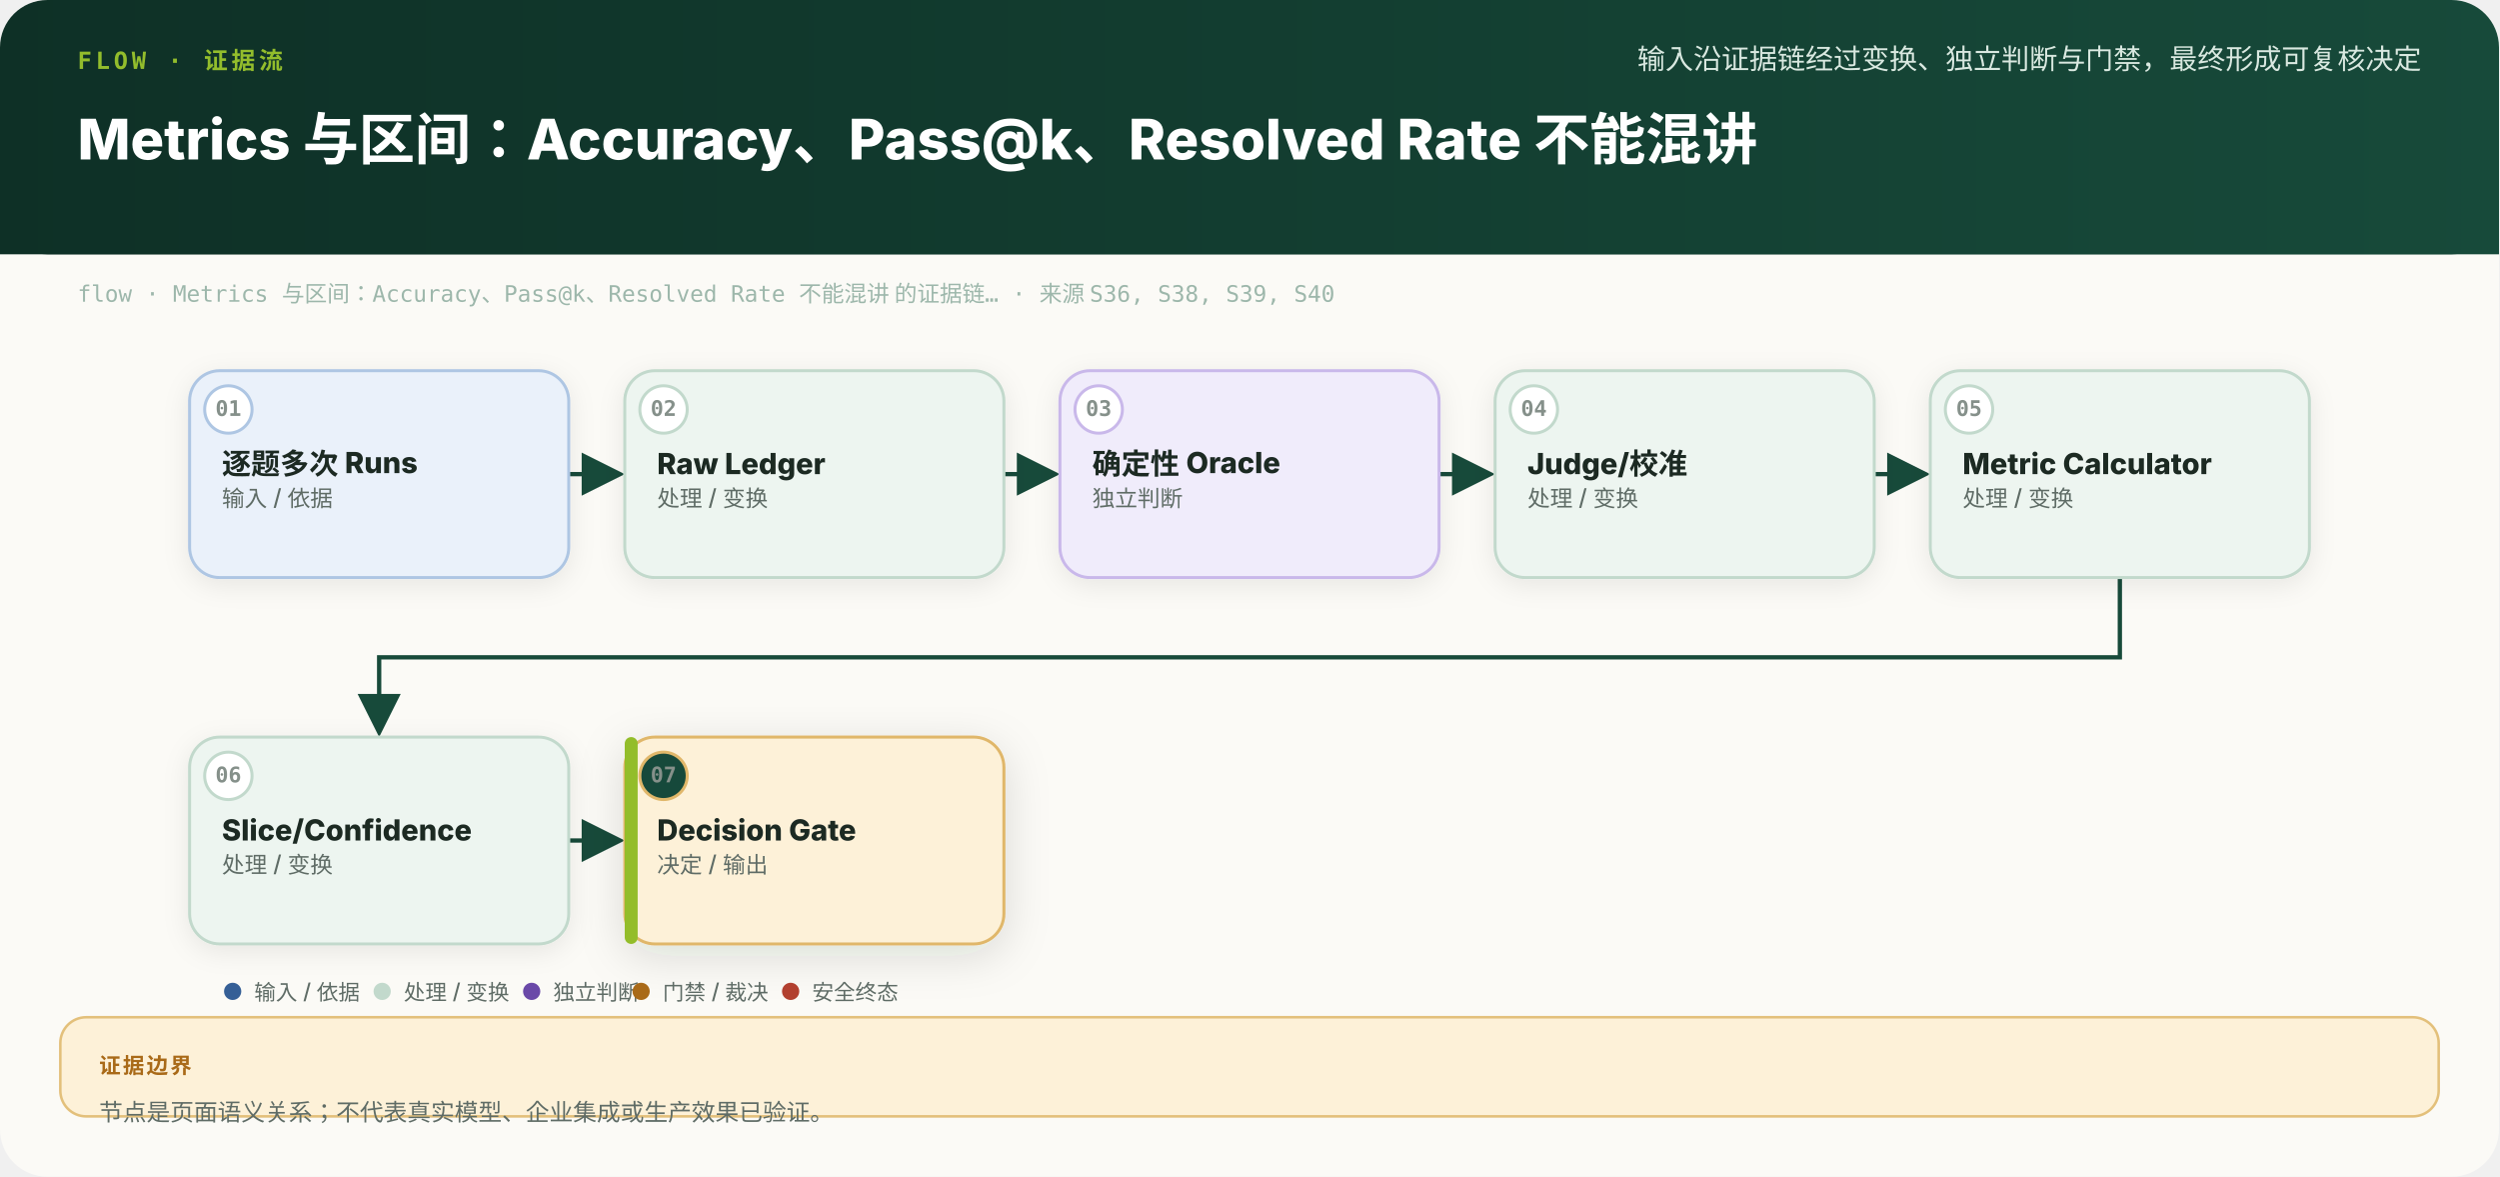
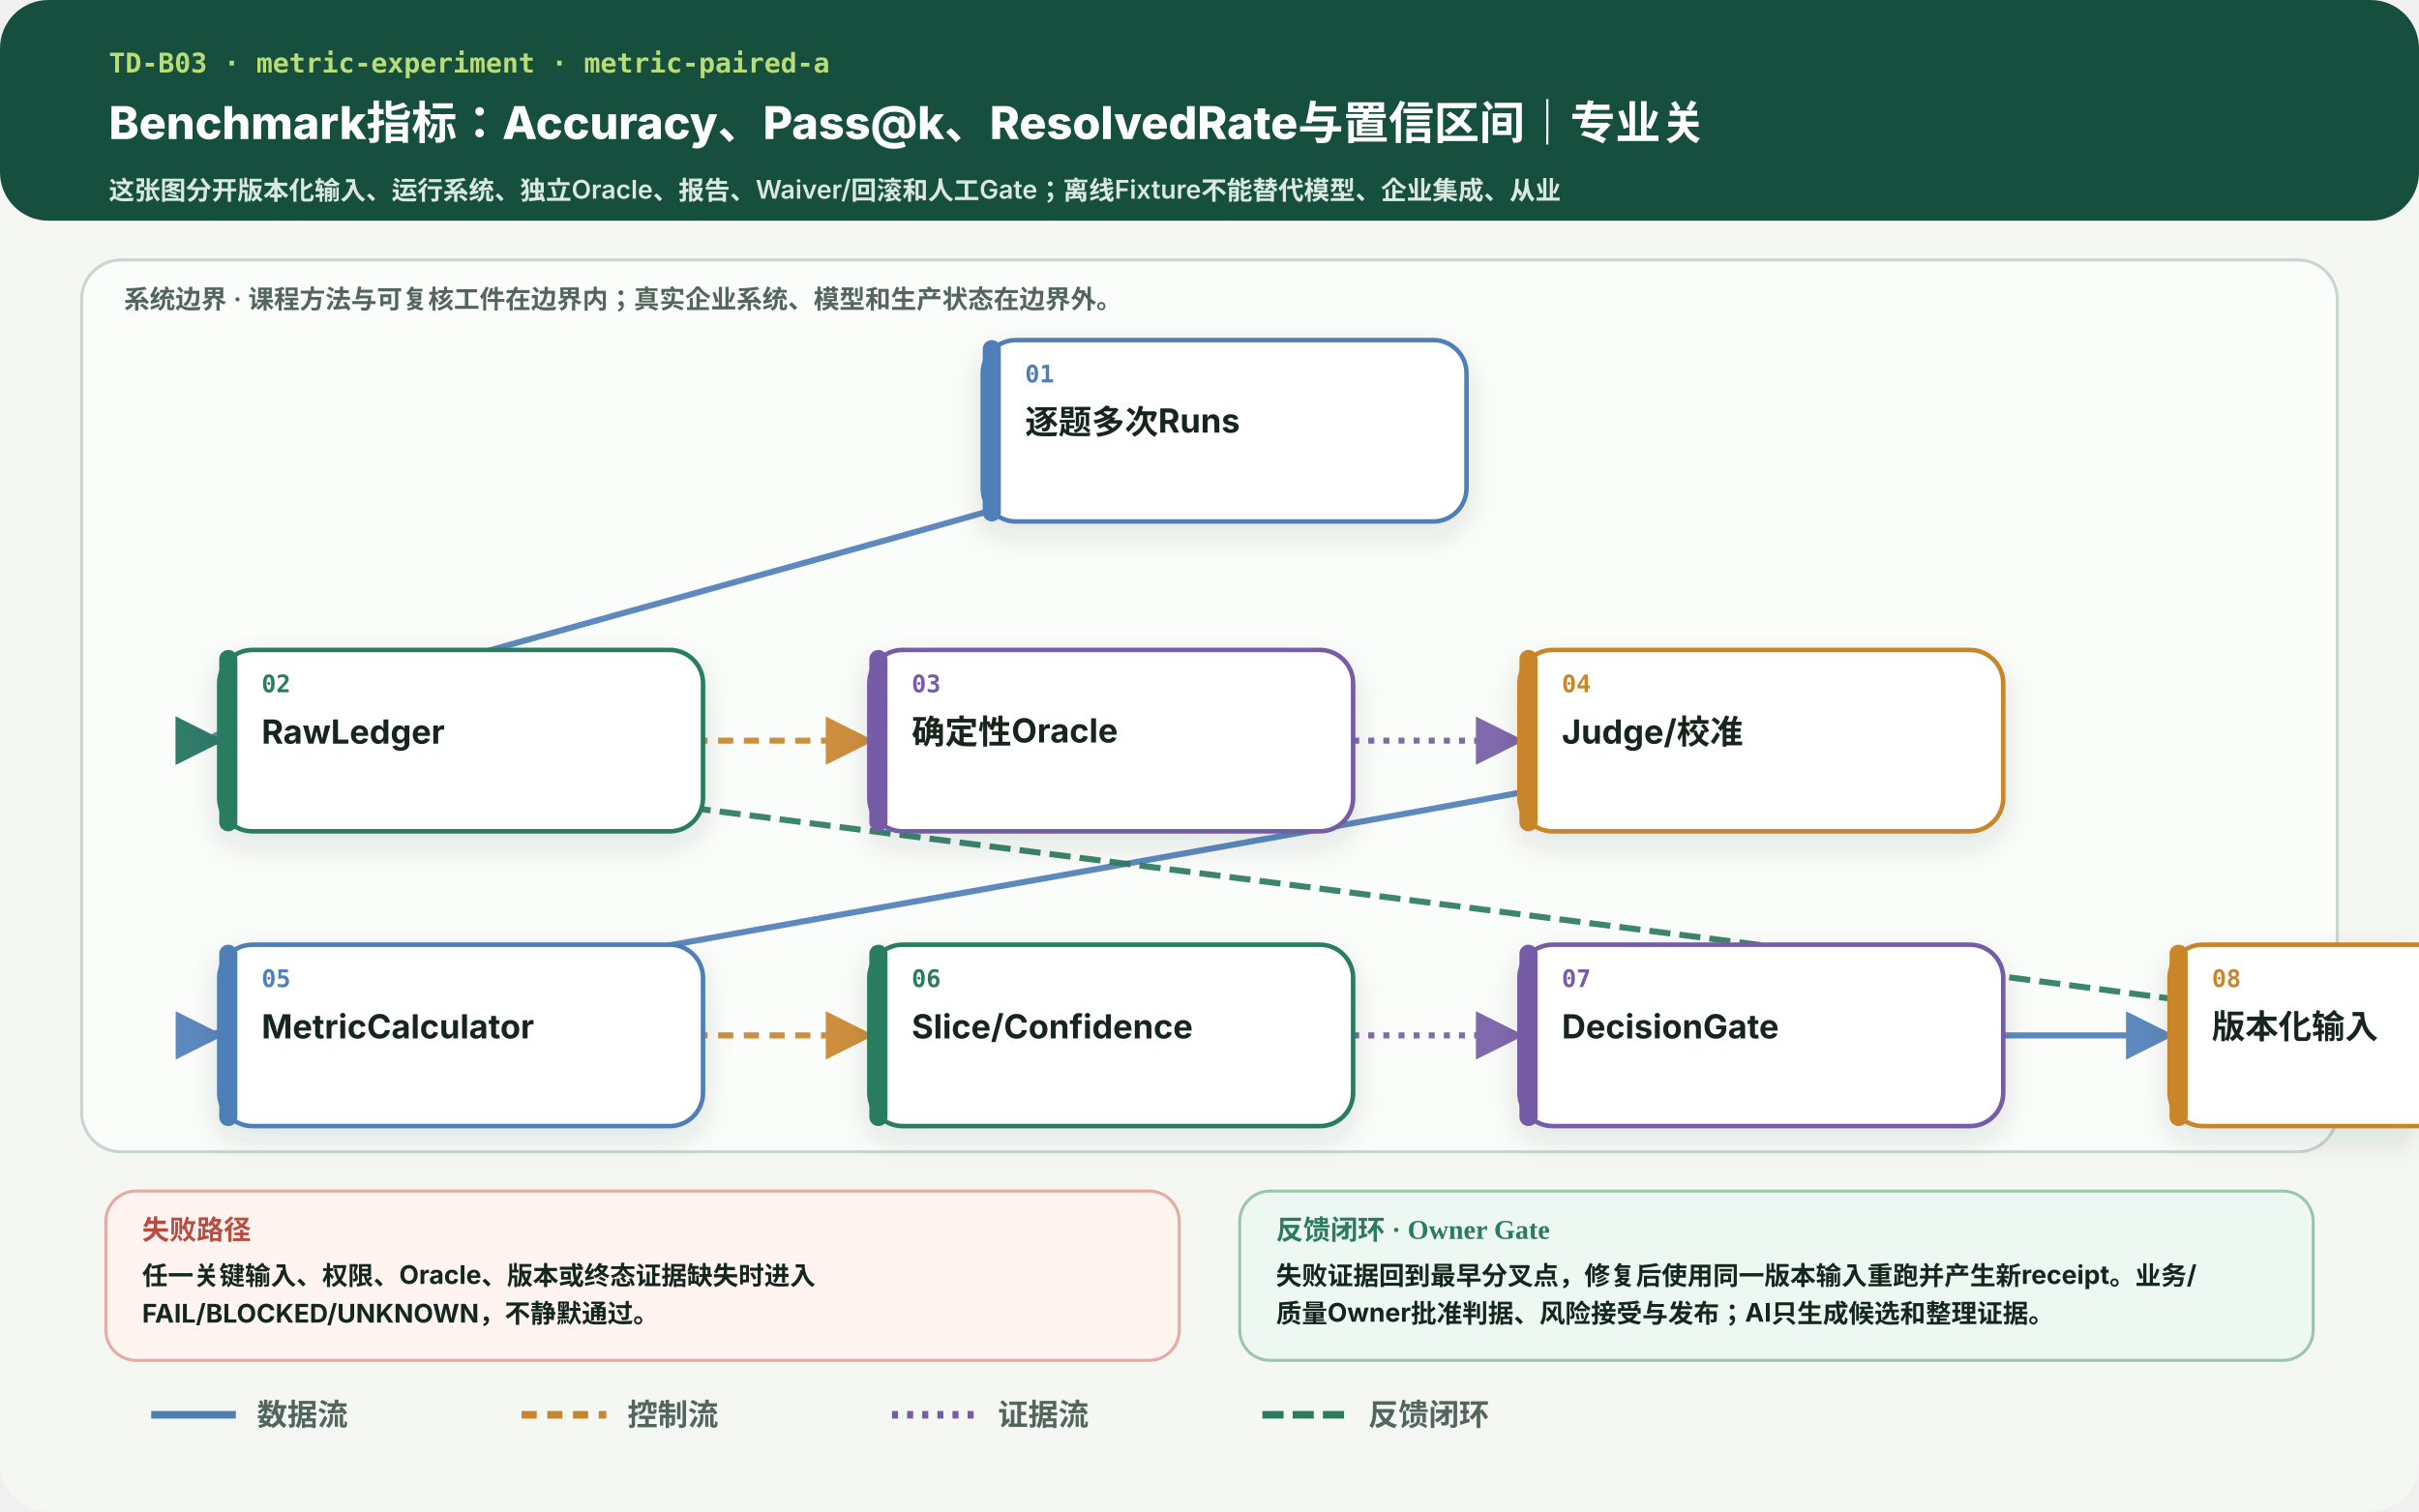
- <svg xmlns="http://www.w3.org/2000/svg" role="img" aria-labelledby="title desc" viewBox="0 0 1160 546" width="1160" height="546">
-   <linearGradient id="ds-header-grad" x1="0" y1="0" x2="1" y2="0">
-     <stop offset="0" stop-color="#0e3026" />
-     <stop offset="1" stop-color="#174a3a" />
-   </linearGradient>
+ <svg xmlns="http://www.w3.org/2000/svg" role="img" aria-labelledby="title desc" viewBox="0 0 1600 1000" width="1600" height="1000">
  <defs>
-     <filter id="ds-soft" x="-20%" y="-20%" width="140%" height="150%">
-       <feDropShadow dx="0" dy="3" stdDeviation="6" flood-color="#0e3026" flood-opacity="0.08" />
+     <filter id="shadow" x="-15%" y="-15%" width="130%" height="140%">
+       <feDropShadow dx="0" dy="8" stdDeviation="10" flood-color="#173f32" flood-opacity="0.12" />
    </filter>
-     <filter id="ds-strong" x="-20%" y="-20%" width="140%" height="150%">
-       <feDropShadow dx="0" dy="5" stdDeviation="10" flood-color="#0e3026" flood-opacity="0.13" />
-     </filter>
-     <marker id="ds-arw-forest" markerWidth="10" markerHeight="10" refX="8" refY="5" orient="auto">
-       <path d="M0 0 L10 5 L0 10 z" fill="#174a3a" />
+     <marker id="arrow-data" viewBox="0 0 10 10" refX="9" refY="5" markerWidth="8" markerHeight="8" orient="auto-start-reverse">
+       <path d="M 0 0 L 10 5 L 0 10 z" fill="#4f7fb8" />
    </marker>
-     <marker id="ds-arw-amber" markerWidth="10" markerHeight="10" refX="8" refY="5" orient="auto">
-       <path d="M0 0 L10 5 L0 10 z" fill="#a96a18" />
+     <marker id="arrow-control" viewBox="0 0 10 10" refX="9" refY="5" markerWidth="8" markerHeight="8" orient="auto-start-reverse">
+       <path d="M 0 0 L 10 5 L 0 10 z" fill="#c9852c" />
    </marker>
-     <marker id="ds-arw-red" markerWidth="10" markerHeight="10" refX="8" refY="5" orient="auto">
-       <path d="M0 0 L10 5 L0 10 z" fill="#b2402f" />
+     <marker id="arrow-evidence" viewBox="0 0 10 10" refX="9" refY="5" markerWidth="8" markerHeight="8" orient="auto-start-reverse">
+       <path d="M 0 0 L 10 5 L 0 10 z" fill="#765ca6" />
    </marker>
-     <marker id="ds-arw-soft" markerWidth="10" markerHeight="10" refX="8" refY="5" orient="auto">
-       <path d="M0 0 L10 5 L0 10 z" fill="#85908a" />
+     <marker id="arrow-feedback" viewBox="0 0 10 10" refX="9" refY="5" markerWidth="8" markerHeight="8" orient="auto-start-reverse">
+       <path d="M 0 0 L 10 5 L 0 10 z" fill="#2c7b61" />
    </marker>
  </defs>
-   <style>
-     .ds-bg{fill:#fbfaf6}
-     .ds-header{fill:url(#ds-header-grad)}
-     .ds-eyebrow{font:700 11px ui-monospace,SFMono-Regular,Menlo,Consolas,monospace;letter-spacing:.16em;fill:#93bd2c}
-     .ds-title{font:800 26px -apple-system,BlinkMacSystemFont,"Segoe UI","PingFang SC","Hiragino Sans GB","Microsoft YaHei",sans-serif;fill:#ffffff}
-     .ds-subtitle{font:500 13px -apple-system,BlinkMacSystemFont,"Segoe UI","PingFang SC","Hiragino Sans GB","Microsoft YaHei",sans-serif;fill:#d9e8e0}
-     .ds-source{font:500 10.5px ui-monospace,SFMono-Regular,Menlo,Consolas,monospace;fill:#9db7ab}
-     .ds-section{font:800 11px ui-monospace,SFMono-Regular,Menlo,Consolas,monospace;letter-spacing:.12em;fill:#174a3a}
-     .ds-foot{font:500 11px -apple-system,BlinkMacSystemFont,"Segoe UI","PingFang SC","Hiragino Sans GB","Microsoft YaHei",sans-serif;fill:#5f6c66}
-     .ds-footbadge{font:800 10px ui-monospace,SFMono-Regular,Menlo,Consolas,monospace;letter-spacing:.1em;fill:#a96a18}
-     .ds-node rect{stroke-width:1.4}
-     .ds-node-title{font:800 13.5px -apple-system,BlinkMacSystemFont,"Segoe UI","PingFang SC","Hiragino Sans GB","Microsoft YaHei",sans-serif;fill:#1c2924}
-     .ds-node-detail{font:500 10.5px -apple-system,BlinkMacSystemFont,"Segoe UI","PingFang SC","Hiragino Sans GB","Microsoft YaHei",sans-serif;fill:#5f6c66}
-     .ds-node-index{font:800 10px ui-monospace,SFMono-Regular,Menlo,Consolas,monospace;fill:#85908a}
-     .ds-edge{fill:none;stroke:#174a3a;stroke-width:2}
-     .ds-edge-label{font:600 9.5px -apple-system,BlinkMacSystemFont,"Segoe UI","PingFang SC","Hiragino Sans GB","Microsoft YaHei",sans-serif;fill:#5f6c66;paint-order:stroke;stroke:#fbfaf6;stroke-width:4px}
-     .ds-legend{font:500 10px -apple-system,BlinkMacSystemFont,"Segoe UI","PingFang SC","Hiragino Sans GB","Microsoft YaHei",sans-serif;fill:#5f6c66}
- </style>
-   <rect class="ds-bg" width="1160" height="546" rx="22" />
-   <rect class="ds-header" x="0" y="0" width="1160" height="118" rx="22" />
-   <rect class="ds-header" x="0" y="96" width="1160" height="22" />
-   <text class="ds-eyebrow" x="36" y="32">FLOW · 证据流</text>
-   <text class="ds-subtitle" x="1124" y="32" text-anchor="end">输入沿证据链经过变换、独立判断与门禁，最终形成可复核决定</text>
-   <text class="ds-title" x="36" y="74">Metrics 与区间：Accuracy、Pass@k、Resolved Rate 不能混讲</text>
-   <text class="ds-source" x="36" y="140">flow · Metrics 与区间：Accuracy、Pass@k、Resolved Rate 不能混讲 的证据链… · 来源 S36, S38, S39, S40</text>
-   <path d="M 264 220 L 286 220" fill="none" stroke="#174a3a" stroke-width="2" marker-end="url(#ds-arw-forest)" />
-   <path d="M 466 220 L 488 220" fill="none" stroke="#174a3a" stroke-width="2" marker-end="url(#ds-arw-forest)" />
-   <path d="M 668 220 L 690 220" fill="none" stroke="#174a3a" stroke-width="2" marker-end="url(#ds-arw-forest)" />
-   <path d="M 870 220 L 892 220" fill="none" stroke="#174a3a" stroke-width="2" marker-end="url(#ds-arw-forest)" />
-   <path d="M 984 268 V 305 H 176 V 338" fill="none" stroke="#174a3a" stroke-width="2" marker-end="url(#ds-arw-forest)" />
-   <path d="M 264 390 L 286 390" fill="none" stroke="#174a3a" stroke-width="2" marker-end="url(#ds-arw-forest)" />
-   <g class="ds-node" filter="url(#ds-soft)">
-     <rect x="88" y="172" width="176" height="96" rx="14" fill="#eaf1fa" stroke="#aec6e3" />
-     <circle cx="106" cy="190" r="11" fill="#ffffff" stroke="#aec6e3" stroke-width="1.4" />
-     <text class="ds-node-index" x="106" y="193" text-anchor="middle">01</text>
-     <text class="ds-node-title" x="103" y="220">逐题多次 Runs</text>
-     <text class="ds-node-detail" x="103" y="235">输入 / 依据</text>
+   <rect width="1600" height="1000" rx="32" fill="#f4f7f2" />
+   <rect x="0" y="0" width="1600" height="146" rx="32" fill="#174f3f" />
+   <text x="72" y="48" font-family="ui-monospace,SFMono-Regular,Menlo,monospace" font-size="18" font-weight="800" fill="#b8dd78">TD-B03 · metric-experiment · metric-paired-a</text>
+   <text x="72" y="92" text-anchor="start" font-family="-apple-system,BlinkMacSystemFont,'Segoe UI','PingFang SC',sans-serif" font-size="30" font-weight="800" fill="#ffffff">Benchmark指标：Accuracy、Pass@k、ResolvedRate与置信区间｜专业关</text>
+   <text x="72" y="132" text-anchor="start" font-family="-apple-system,BlinkMacSystemFont,'Segoe UI','PingFang SC',sans-serif" font-size="17" font-weight="600" fill="#d9e9df">这张图分开版本化输入、运行系统、独立Oracle、报告、Waiver/回滚和人工Gate；离线Fixture不能替代模型、企业集成、从业</text>
+   <rect x="54" y="172" width="1492" height="590" rx="26" fill="#fbfdfb" stroke="#c9d6cf" stroke-width="2" />
+   <text x="82" y="204" font-size="17" font-weight="800" fill="#52665e">系统边界 · 课程方法与可复核工件在边界内；真实企业系统、模型和生产状态在边界外。</text>
+   <path d="M 810 285 C 885 285, 70 490, 145 490" fill="none" stroke="#4f7fb8" stroke-width="4" stroke-dasharray="" marker-end="url(#arrow-data)" opacity="0.92" />
+   <path d="M 305 490 C 380 490, 500 490, 575 490" fill="none" stroke="#c9852c" stroke-width="4" stroke-dasharray="10 7" marker-end="url(#arrow-control)" opacity="0.92" />
+   <path d="M 735 490 C 810 490, 930 490, 1005 490" fill="none" stroke="#765ca6" stroke-width="4" stroke-dasharray="4 6" marker-end="url(#arrow-evidence)" opacity="0.92" />
+   <path d="M 1165 490 C 1240 490, 70 685, 145 685" fill="none" stroke="#4f7fb8" stroke-width="4" stroke-dasharray="" marker-end="url(#arrow-data)" opacity="0.92" />
+   <path d="M 305 685 C 380 685, 500 685, 575 685" fill="none" stroke="#c9852c" stroke-width="4" stroke-dasharray="10 7" marker-end="url(#arrow-control)" opacity="0.92" />
+   <path d="M 735 685 C 810 685, 930 685, 1005 685" fill="none" stroke="#765ca6" stroke-width="4" stroke-dasharray="4 6" marker-end="url(#arrow-evidence)" opacity="0.92" />
+   <path d="M 1165 685 C 1240 685, 1360 685, 1435 685" fill="none" stroke="#4f7fb8" stroke-width="4" stroke-dasharray="" marker-end="url(#arrow-data)" opacity="0.92" />
+   <path d="M 1595 685 C 1670 685, 70 490, 145 490" fill="none" stroke="#2c7b61" stroke-width="4" stroke-dasharray="14 6" marker-end="url(#arrow-feedback)" opacity="0.92" />
+   <g filter="url(#shadow)">
+     <rect x="650" y="225" width="320" height="120" rx="22" fill="#ffffff" stroke="#4f7fb8" stroke-width="3" />
+     <rect x="650" y="225" width="12" height="120" rx="6" fill="#4f7fb8" />
+     <text x="678" y="253" font-family="ui-monospace,SFMono-Regular,Menlo,monospace" font-size="16" font-weight="800" fill="#4f7fb8">01</text>
+     <text x="678" y="287" text-anchor="start" font-family="-apple-system,BlinkMacSystemFont,'Segoe UI','PingFang SC',sans-serif" font-size="22" font-weight="700" fill="#13261f">逐题多次Runs</text>
  </g>
-   <g class="ds-node" filter="url(#ds-soft)">
-     <rect x="290" y="172" width="176" height="96" rx="14" fill="#edf5f0" stroke="#c2d9cc" />
-     <circle cx="308" cy="190" r="11" fill="#ffffff" stroke="#c2d9cc" stroke-width="1.4" />
-     <text class="ds-node-index" x="308" y="193" text-anchor="middle">02</text>
-     <text class="ds-node-title" x="305" y="220">Raw Ledger</text>
-     <text class="ds-node-detail" x="305" y="235">处理 / 变换</text>
+   <g filter="url(#shadow)">
+     <rect x="145" y="430" width="320" height="120" rx="22" fill="#ffffff" stroke="#2c7b61" stroke-width="3" />
+     <rect x="145" y="430" width="12" height="120" rx="6" fill="#2c7b61" />
+     <text x="173" y="458" font-family="ui-monospace,SFMono-Regular,Menlo,monospace" font-size="16" font-weight="800" fill="#2c7b61">02</text>
+     <text x="173" y="492" text-anchor="start" font-family="-apple-system,BlinkMacSystemFont,'Segoe UI','PingFang SC',sans-serif" font-size="22" font-weight="700" fill="#13261f">RawLedger</text>
  </g>
-   <g class="ds-node" filter="url(#ds-soft)">
-     <rect x="492" y="172" width="176" height="96" rx="14" fill="#f0ecfb" stroke="#c9b8ea" />
-     <circle cx="510" cy="190" r="11" fill="#ffffff" stroke="#c9b8ea" stroke-width="1.4" />
-     <text class="ds-node-index" x="510" y="193" text-anchor="middle">03</text>
-     <text class="ds-node-title" x="507" y="220">确定性 Oracle</text>
-     <text class="ds-node-detail" x="507" y="235">独立判断</text>
+   <g filter="url(#shadow)">
+     <rect x="575" y="430" width="320" height="120" rx="22" fill="#ffffff" stroke="#765ca6" stroke-width="3" />
+     <rect x="575" y="430" width="12" height="120" rx="6" fill="#765ca6" />
+     <text x="603" y="458" font-family="ui-monospace,SFMono-Regular,Menlo,monospace" font-size="16" font-weight="800" fill="#765ca6">03</text>
+     <text x="603" y="492" text-anchor="start" font-family="-apple-system,BlinkMacSystemFont,'Segoe UI','PingFang SC',sans-serif" font-size="22" font-weight="700" fill="#13261f">确定性Oracle</text>
  </g>
-   <g class="ds-node" filter="url(#ds-soft)">
-     <rect x="694" y="172" width="176" height="96" rx="14" fill="#edf5f0" stroke="#c2d9cc" />
-     <circle cx="712" cy="190" r="11" fill="#ffffff" stroke="#c2d9cc" stroke-width="1.4" />
-     <text class="ds-node-index" x="712" y="193" text-anchor="middle">04</text>
-     <text class="ds-node-title" x="709" y="220">Judge/校准</text>
-     <text class="ds-node-detail" x="709" y="235">处理 / 变换</text>
+   <g filter="url(#shadow)">
+     <rect x="1005" y="430" width="320" height="120" rx="22" fill="#ffffff" stroke="#c9852c" stroke-width="3" />
+     <rect x="1005" y="430" width="12" height="120" rx="6" fill="#c9852c" />
+     <text x="1033" y="458" font-family="ui-monospace,SFMono-Regular,Menlo,monospace" font-size="16" font-weight="800" fill="#c9852c">04</text>
+     <text x="1033" y="492" text-anchor="start" font-family="-apple-system,BlinkMacSystemFont,'Segoe UI','PingFang SC',sans-serif" font-size="22" font-weight="700" fill="#13261f">Judge/校准</text>
  </g>
-   <g class="ds-node" filter="url(#ds-soft)">
-     <rect x="896" y="172" width="176" height="96" rx="14" fill="#edf5f0" stroke="#c2d9cc" />
-     <circle cx="914" cy="190" r="11" fill="#ffffff" stroke="#c2d9cc" stroke-width="1.4" />
-     <text class="ds-node-index" x="914" y="193" text-anchor="middle">05</text>
-     <text class="ds-node-title" x="911" y="220">Metric Calculator</text>
-     <text class="ds-node-detail" x="911" y="235">处理 / 变换</text>
+   <g filter="url(#shadow)">
+     <rect x="145" y="625" width="320" height="120" rx="22" fill="#ffffff" stroke="#4f7fb8" stroke-width="3" />
+     <rect x="145" y="625" width="12" height="120" rx="6" fill="#4f7fb8" />
+     <text x="173" y="653" font-family="ui-monospace,SFMono-Regular,Menlo,monospace" font-size="16" font-weight="800" fill="#4f7fb8">05</text>
+     <text x="173" y="687" text-anchor="start" font-family="-apple-system,BlinkMacSystemFont,'Segoe UI','PingFang SC',sans-serif" font-size="22" font-weight="700" fill="#13261f">MetricCalculator</text>
  </g>
-   <g class="ds-node" filter="url(#ds-soft)">
-     <rect x="88" y="342" width="176" height="96" rx="14" fill="#edf5f0" stroke="#c2d9cc" />
-     <circle cx="106" cy="360" r="11" fill="#ffffff" stroke="#c2d9cc" stroke-width="1.4" />
-     <text class="ds-node-index" x="106" y="363" text-anchor="middle">06</text>
-     <text class="ds-node-title" x="103" y="390">Slice/Confidence</text>
-     <text class="ds-node-detail" x="103" y="405">处理 / 变换</text>
+   <g filter="url(#shadow)">
+     <rect x="575" y="625" width="320" height="120" rx="22" fill="#ffffff" stroke="#2c7b61" stroke-width="3" />
+     <rect x="575" y="625" width="12" height="120" rx="6" fill="#2c7b61" />
+     <text x="603" y="653" font-family="ui-monospace,SFMono-Regular,Menlo,monospace" font-size="16" font-weight="800" fill="#2c7b61">06</text>
+     <text x="603" y="687" text-anchor="start" font-family="-apple-system,BlinkMacSystemFont,'Segoe UI','PingFang SC',sans-serif" font-size="22" font-weight="700" fill="#13261f">Slice/Confidence</text>
  </g>
-   <g class="ds-node" filter="url(#ds-strong)">
-     <rect x="290" y="342" width="176" height="96" rx="14" fill="#fdf1d8" stroke="#e0b76a" stroke-width="2" />
-     <rect x="290" y="342" width="6" height="96" rx="3" fill="#93bd2c" />
-     <circle cx="308" cy="360" r="11" fill="#174a3a" stroke="#e0b76a" stroke-width="1.4" />
-     <text class="ds-node-index" x="308" y="363" text-anchor="middle" fill="#ffffff">07</text>
-     <text class="ds-node-title" x="305" y="390">Decision Gate</text>
-     <text class="ds-node-detail" x="305" y="405">决定 / 输出</text>
+   <g filter="url(#shadow)">
+     <rect x="1005" y="625" width="320" height="120" rx="22" fill="#ffffff" stroke="#765ca6" stroke-width="3" />
+     <rect x="1005" y="625" width="12" height="120" rx="6" fill="#765ca6" />
+     <text x="1033" y="653" font-family="ui-monospace,SFMono-Regular,Menlo,monospace" font-size="16" font-weight="800" fill="#765ca6">07</text>
+     <text x="1033" y="687" text-anchor="start" font-family="-apple-system,BlinkMacSystemFont,'Segoe UI','PingFang SC',sans-serif" font-size="22" font-weight="700" fill="#13261f">DecisionGate</text>
  </g>
-   <circle cx="108" cy="460" r="4" fill="#355f96" />
-   <text class="ds-legend" x="118" y="464">输入 / 依据</text>
-   <circle cx="177.4" cy="460" r="4" fill="#c2d9cc" />
-   <text class="ds-legend" x="187.4" y="464">处理 / 变换</text>
-   <circle cx="246.8" cy="460" r="4" fill="#6a49a8" />
-   <text class="ds-legend" x="256.8" y="464">独立判断</text>
-   <circle cx="297.6" cy="460" r="4" fill="#a96a18" />
-   <text class="ds-legend" x="307.6" y="464">门禁 / 裁决</text>
-   <circle cx="367" cy="460" r="4" fill="#b2402f" />
-   <text class="ds-legend" x="377" y="464">安全终态</text>
-   <rect x="28" y="472" width="1104" height="46" rx="12" fill="#fdf1d8" stroke="#e3c07b" stroke-width="1.2" />
-   <text class="ds-footbadge" x="46" y="498">证据边界</text>
-   <text class="ds-foot" x="46" y="520">节点是页面语义关系；不代表真实模型、企业集成或生产效果已验证。</text>
+   <g filter="url(#shadow)">
+     <rect x="1435" y="625" width="320" height="120" rx="22" fill="#ffffff" stroke="#c9852c" stroke-width="3" />
+     <rect x="1435" y="625" width="12" height="120" rx="6" fill="#c9852c" />
+     <text x="1463" y="653" font-family="ui-monospace,SFMono-Regular,Menlo,monospace" font-size="16" font-weight="800" fill="#c9852c">08</text>
+     <text x="1463" y="687" text-anchor="start" font-family="-apple-system,BlinkMacSystemFont,'Segoe UI','PingFang SC',sans-serif" font-size="22" font-weight="700" fill="#13261f">版本化输入</text>
+   </g>
+   <g transform="translate(70 788)">
+     <rect width="710" height="112" rx="20" fill="#fff4ef" stroke="#e5aaa2" stroke-width="2" />
+     <text x="24" y="32" font-size="18" font-weight="900" fill="#b84c42">失败路径</text>
+     <text x="24" y="62" text-anchor="start" font-family="-apple-system,BlinkMacSystemFont,'Segoe UI','PingFang SC',sans-serif" font-size="17" font-weight="650" fill="#13261f">任一关键输入、权限、Oracle、版本或终态证据缺失时进入</text>
+     <text x="24" y="87" text-anchor="start" font-family="-apple-system,BlinkMacSystemFont,'Segoe UI','PingFang SC',sans-serif" font-size="17" font-weight="650" fill="#13261f">FAIL/BLOCKED/UNKNOWN，不静默通过。</text>
+   </g>
+   <g transform="translate(820 788)">
+     <rect width="710" height="112" rx="20" fill="#eef8f2" stroke="#9bc6ac" stroke-width="2" />
+     <text x="24" y="32" font-size="18" font-weight="900" fill="#2c7b61">反馈闭环 · Owner Gate</text>
+     <text x="24" y="62" text-anchor="start" font-family="-apple-system,BlinkMacSystemFont,'Segoe UI','PingFang SC',sans-serif" font-size="17" font-weight="650" fill="#13261f">失败证据回到最早分叉点，修复后使用同一版本输入重跑并产生新receipt。业务/</text>
+     <text x="24" y="87" text-anchor="start" font-family="-apple-system,BlinkMacSystemFont,'Segoe UI','PingFang SC',sans-serif" font-size="17" font-weight="650" fill="#13261f">质量Owner批准判据、风险接受与发布；AI只生成候选和整理证据。</text>
+   </g>
+   <g transform="translate(100 936)">
+     <line x1="0" y1="0" x2="56" y2="0" stroke="#4f7fb8" stroke-width="5" stroke-dasharray="" />
+     <text x="70" y="7" font-size="20" font-weight="700" fill="#52665e">数据流</text>
+   </g>
+   <g transform="translate(345 936)">
+     <line x1="0" y1="0" x2="56" y2="0" stroke="#c9852c" stroke-width="5" stroke-dasharray="10 7" />
+     <text x="70" y="7" font-size="20" font-weight="700" fill="#52665e">控制流</text>
+   </g>
+   <g transform="translate(590 936)">
+     <line x1="0" y1="0" x2="56" y2="0" stroke="#765ca6" stroke-width="5" stroke-dasharray="4 6" />
+     <text x="70" y="7" font-size="20" font-weight="700" fill="#52665e">证据流</text>
+   </g>
+   <g transform="translate(835 936)">
+     <line x1="0" y1="0" x2="56" y2="0" stroke="#2c7b61" stroke-width="5" stroke-dasharray="14 6" />
+     <text x="70" y="7" font-size="20" font-weight="700" fill="#52665e">反馈闭环</text>
+   </g>
</svg>
